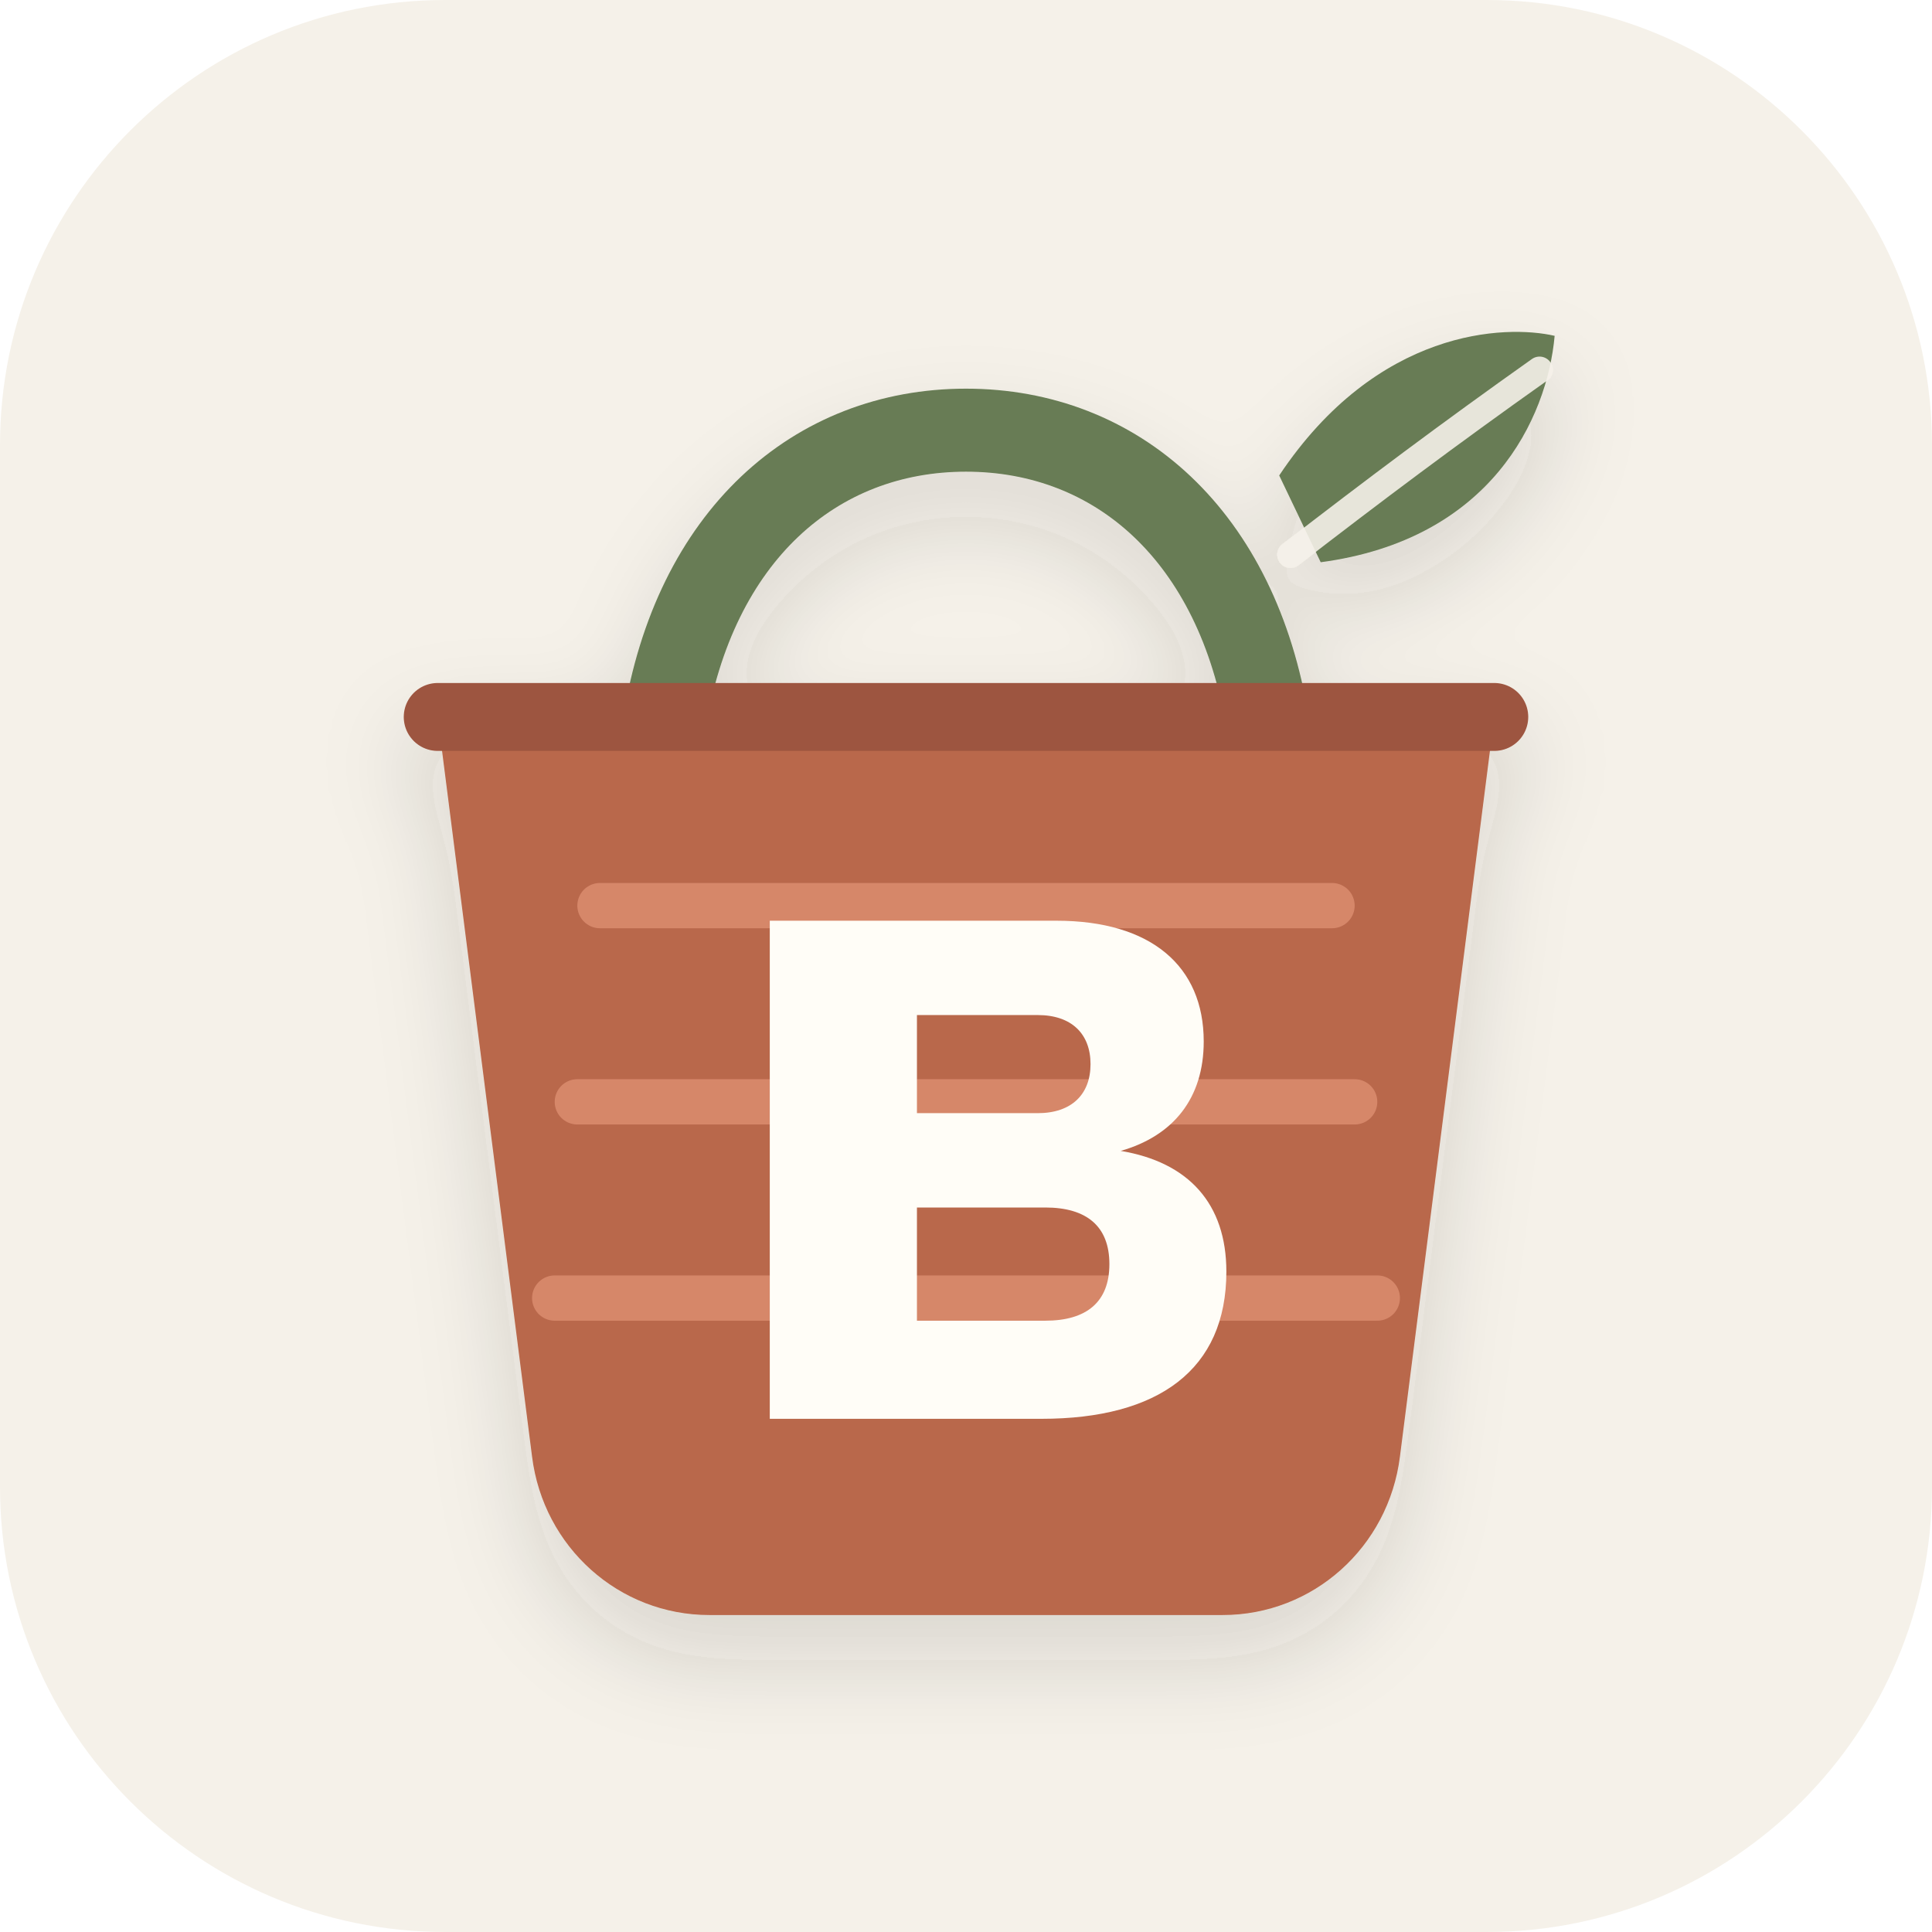
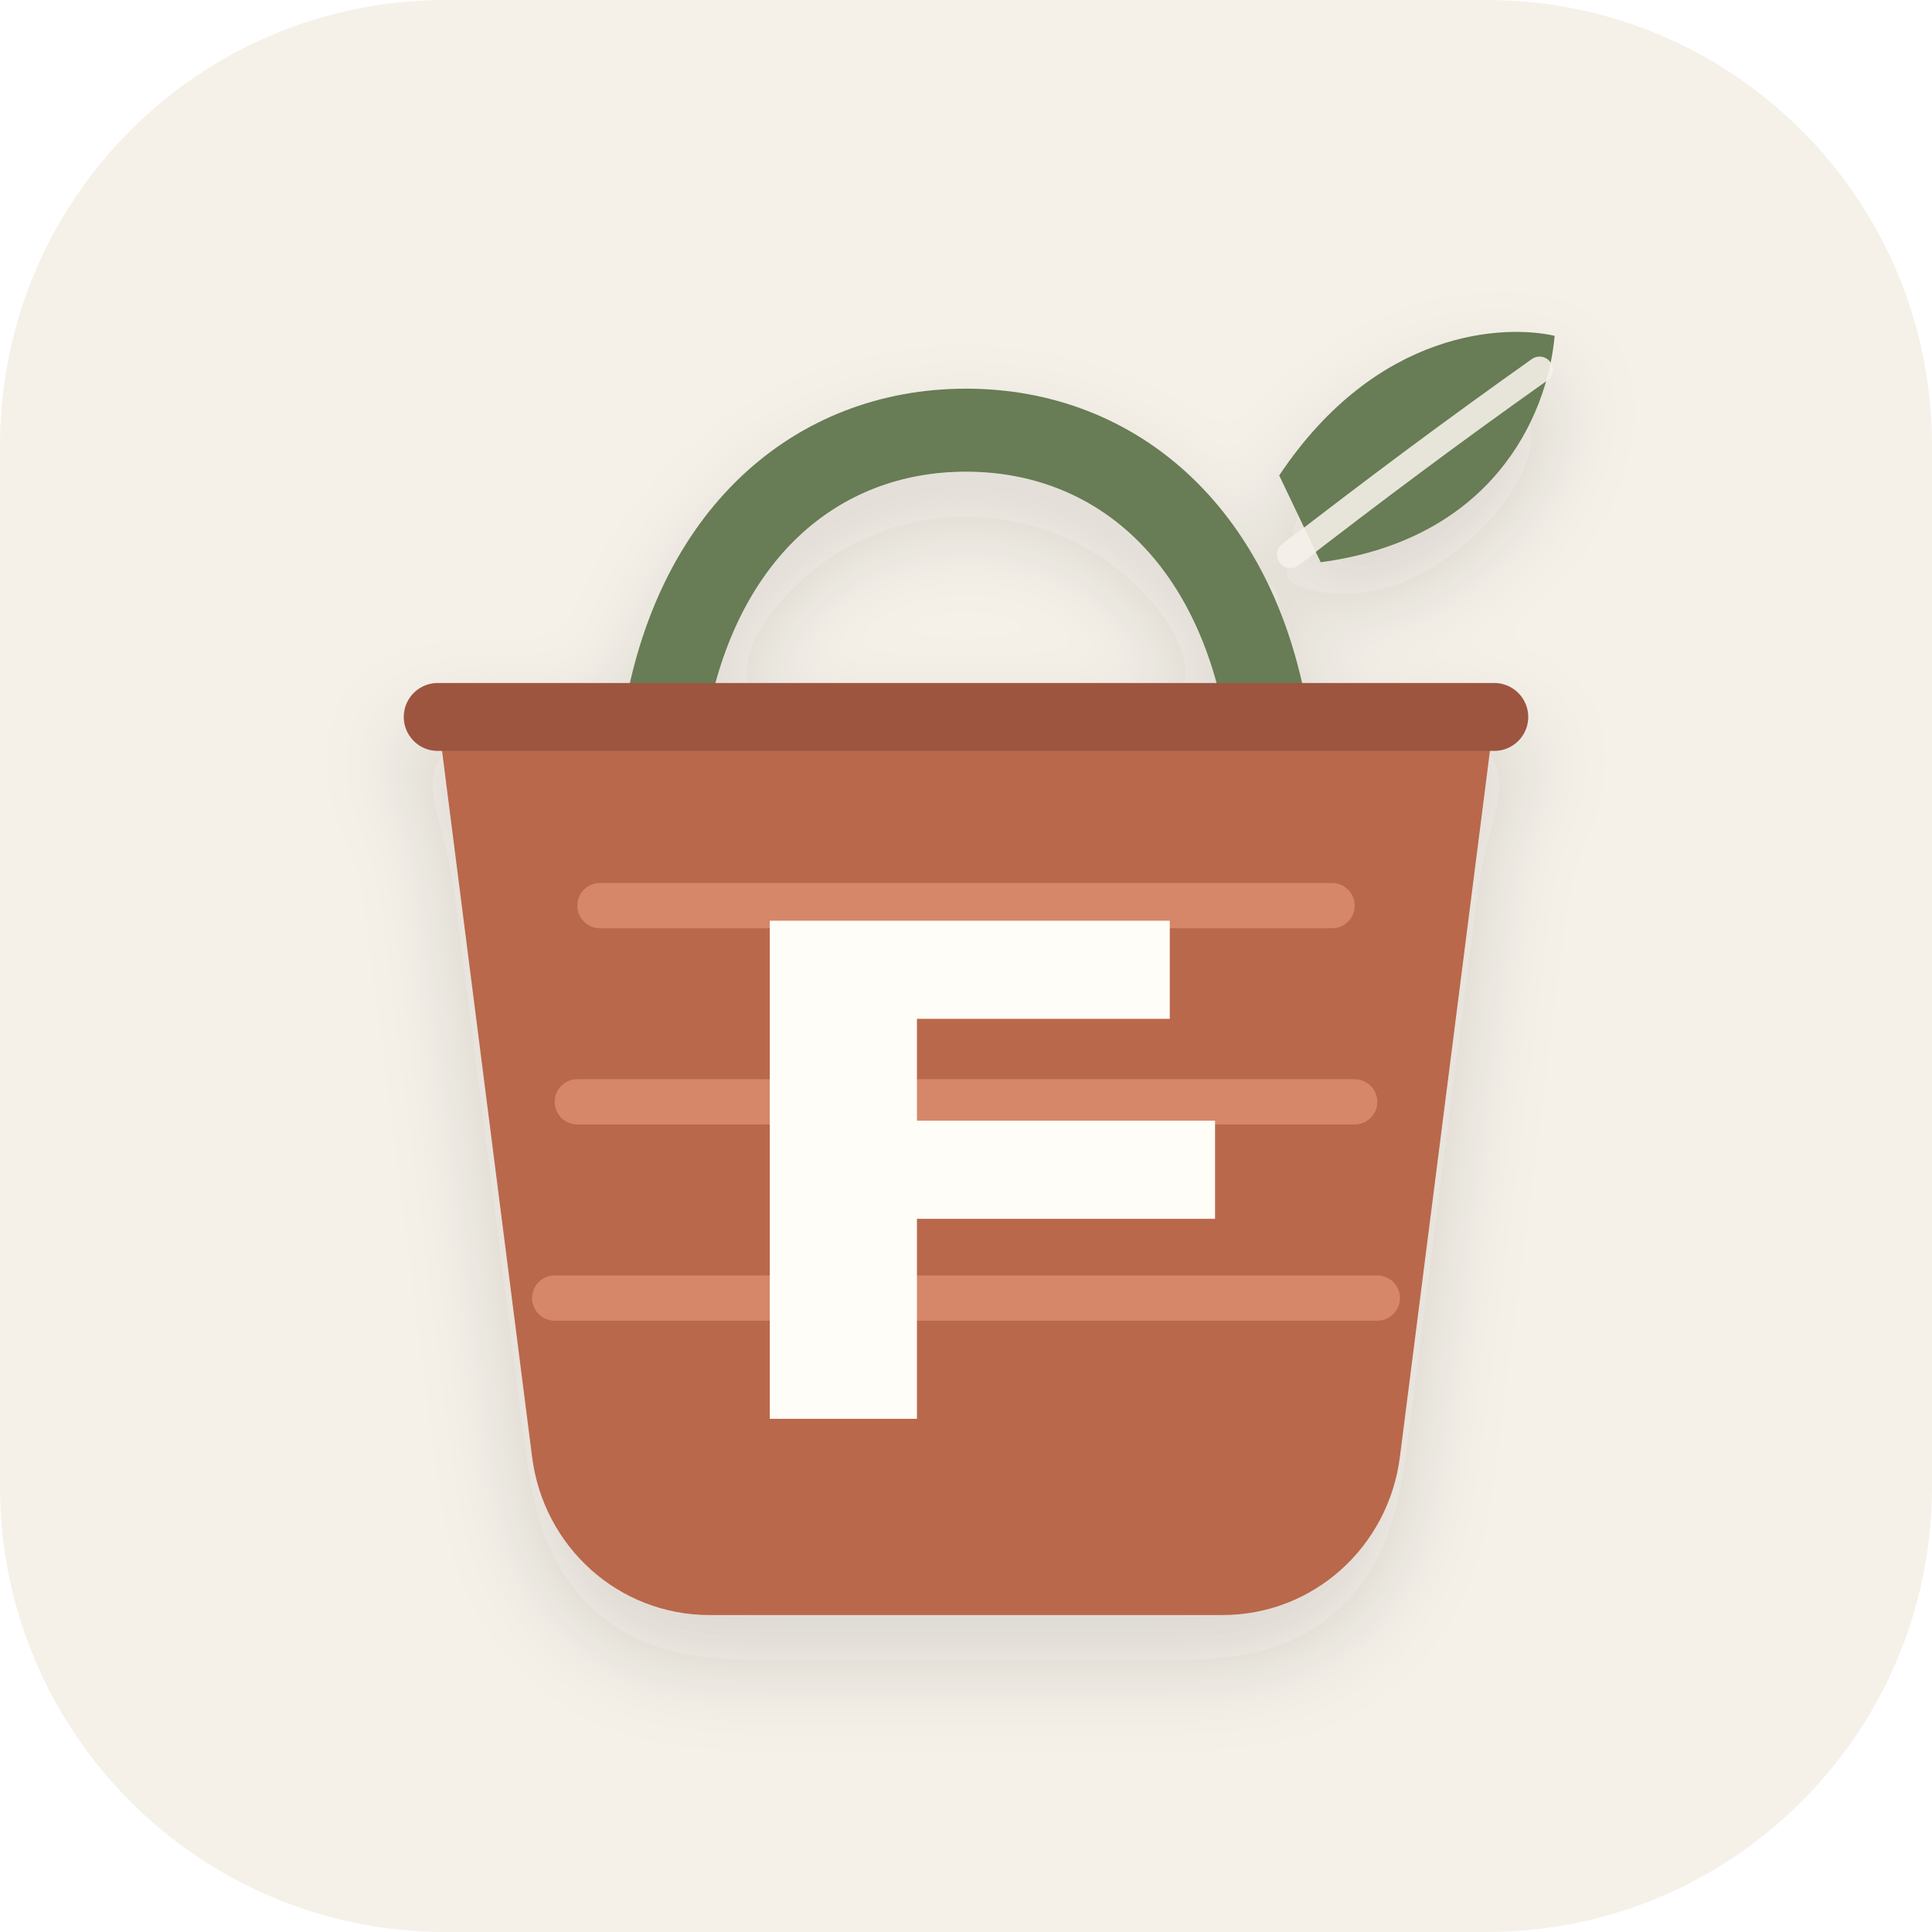
<svg xmlns="http://www.w3.org/2000/svg" viewBox="0 0 512 512">
  <defs>
    <filter id="shadow" x="-20%" y="-20%" width="140%" height="140%">
      <feDropShadow dx="0" dy="12" stdDeviation="12" flood-color="#26342C" flood-opacity=".14" />
    </filter>
  </defs>
  <rect width="512" height="512" rx="118" fill="#F5F1E9" />
  <g filter="url(#shadow)">
    <path d="M176 192c8-50 40-78 80-78s72 28 80 78" fill="none" stroke="#687C55" stroke-linecap="round" stroke-width="22" />
    <path d="M339 126c26-39 60-40 73-37-2 22-17 54-62 60" fill="#687C55" />
    <path d="M342 147c22-17 42-32 66-49" fill="none" stroke="#F5F1E9" stroke-linecap="round" stroke-width="7" opacity=".9" />
    <path d="M116 190h280l-25 196c-3 24-23 42-47 42H188c-24 0-44-18-47-42z" fill="#B9674B" />
    <path d="M116 190h280" stroke="#9D553F" stroke-linecap="round" stroke-width="18" />
    <path d="M159 240h194M153 292h206M147 344h218" stroke="#D98B6D" stroke-linecap="round" stroke-width="12" opacity=".9" />
-     <path d="M204 244h76c25 0 39 12 39 32 0 15-8 25-22 29 18 3 28 14 28 32 0 26-18 39-49 39h-72v-132zm39 25v26h32c9 0 14-5 14-13s-5-13-14-13zm0 51v30h34c11 0 17-5 17-15s-6-15-17-15z" fill="#FFFDF7" />
+     <path d="M204 244h106v26h-67v27h79v26h-79v53h-39z" fill="#FFFDF7" />
  </g>
</svg>
